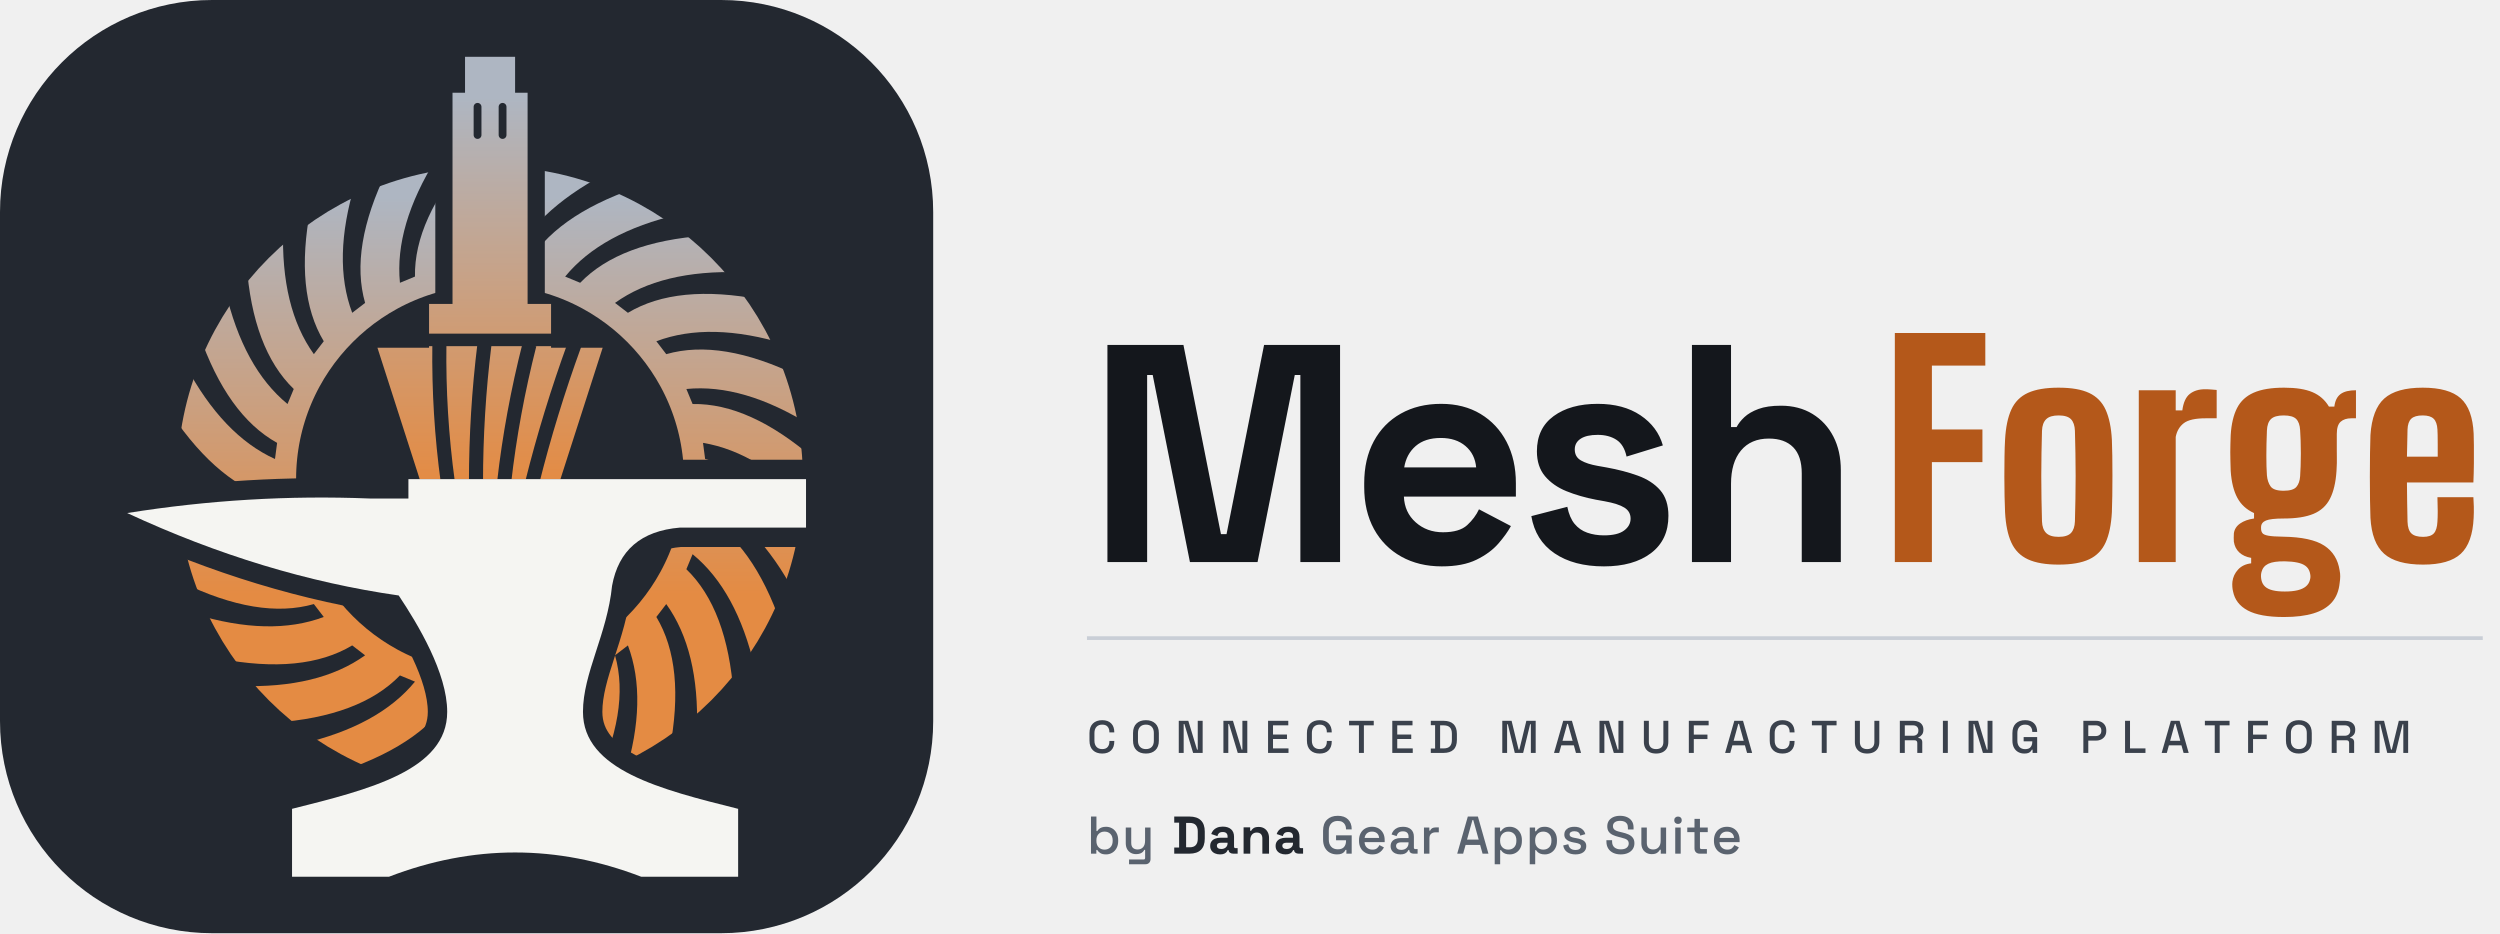
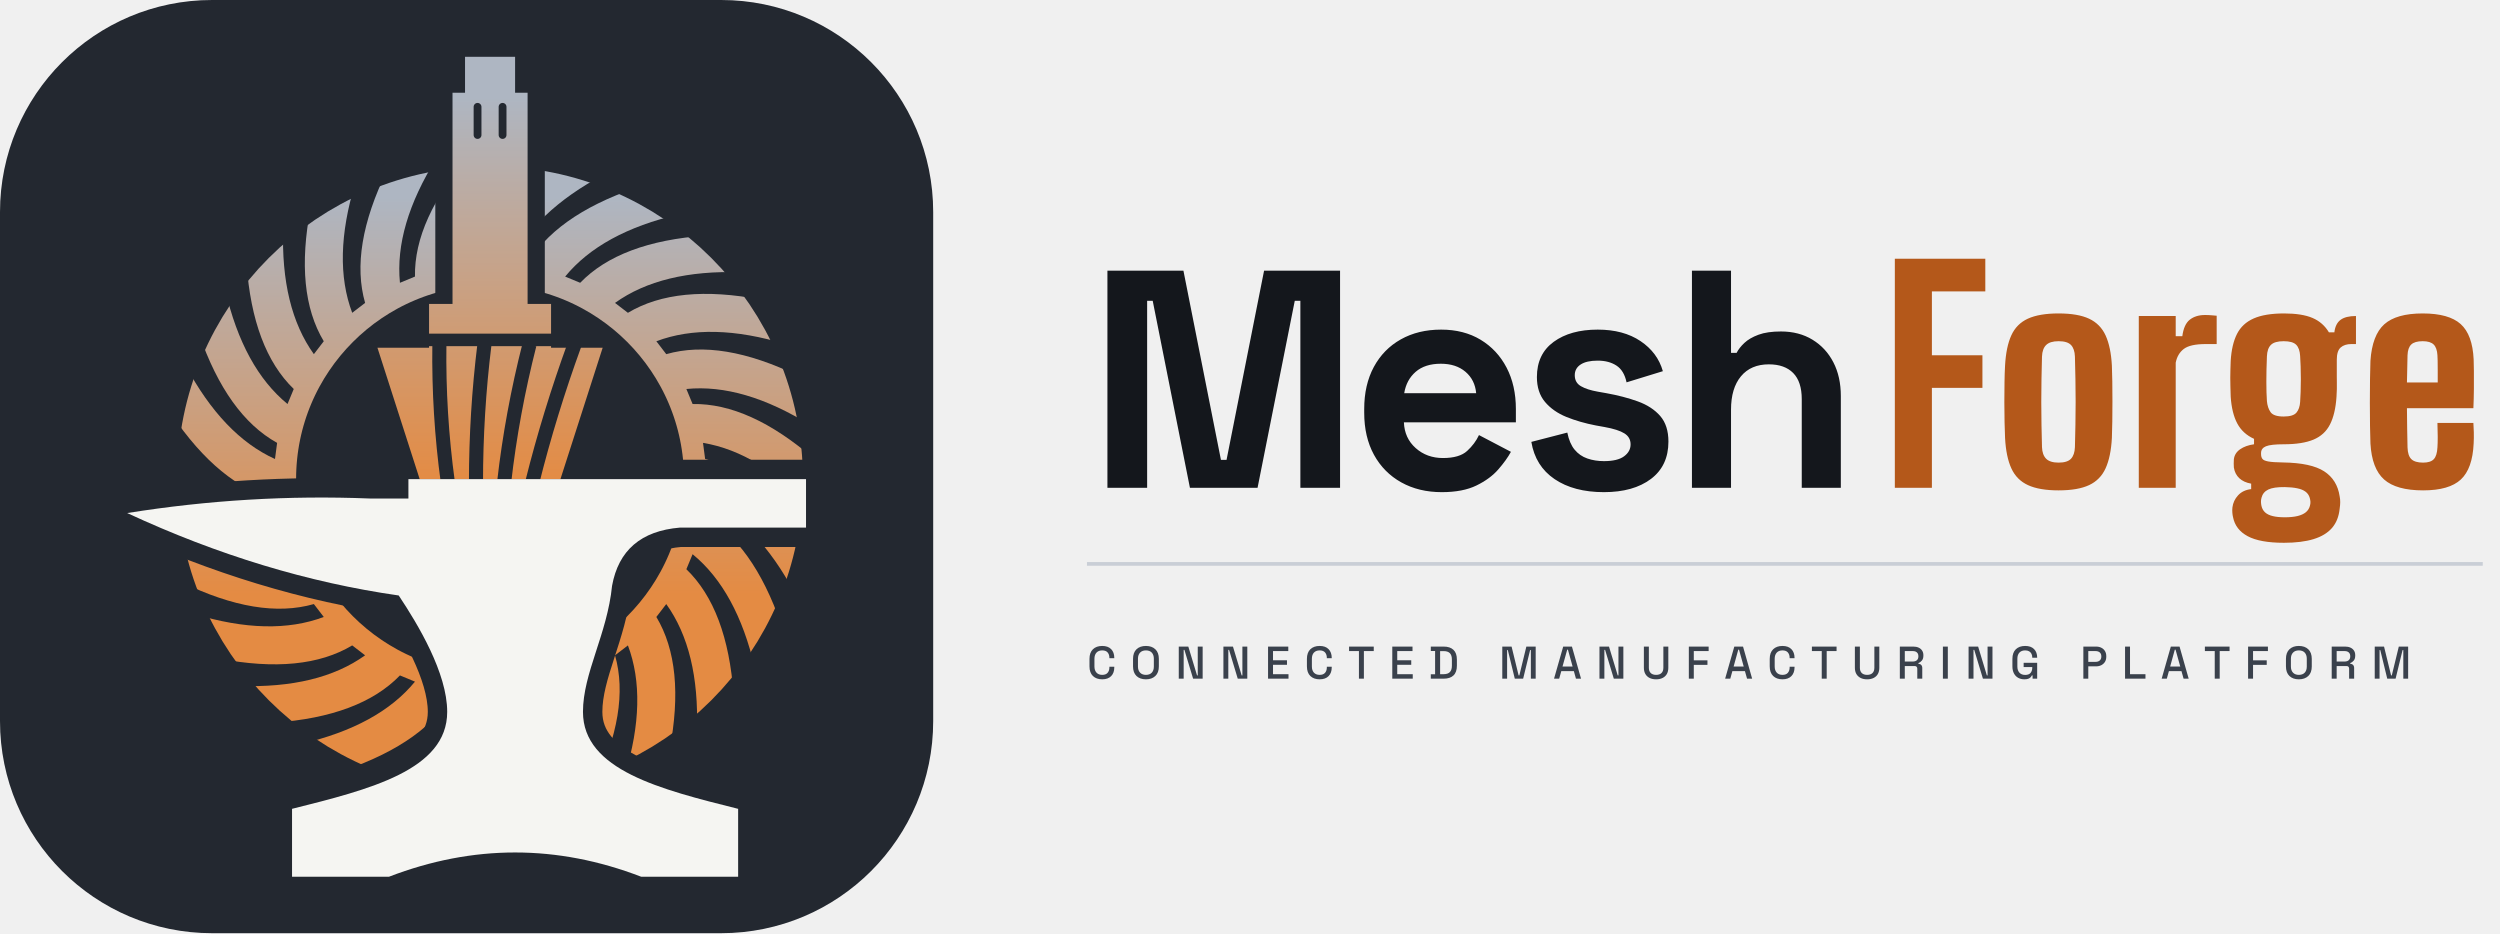
<svg xmlns="http://www.w3.org/2000/svg" viewBox="0 0 943 352" role="img">
  <defs>
    <linearGradient id="mfh-ring" gradientUnits="userSpaceOnUse" x1="0" y1="-86" x2="0" y2="41">
      <stop offset="0" stop-color="#AEB6C2" />
      <stop offset="1" stop-color="#E48B43" />
    </linearGradient>
    <linearGradient id="mfh-pin" gradientUnits="userSpaceOnUse" x1="0" y1="-127" x2="0" y2="-4">
      <stop offset="0" stop-color="#AEB6C2" />
      <stop offset="1" stop-color="#E48B43" />
    </linearGradient>
    <mask id="mfh-ringmask" maskUnits="userSpaceOnUse" x="-130" y="-150" width="260" height="300">
      <rect x="-130" y="-150" width="260" height="300" fill="#fff" />
      <g transform="translate(7.5 4)" fill="#000">
        <path d="M-2.6 -69Q2.7 -86.5 23.4 -101.3L33.9 -98.3Q9.3 -86 2.6 -69Z" transform="rotate(7.5)" />
        <path d="M-2.6 -69Q2.7 -86.5 23.4 -101.3L33.9 -98.3Q9.3 -86 2.6 -69Z" transform="rotate(22.5)" />
        <path d="M-2.6 -69Q2.7 -86.5 23.4 -101.3L33.9 -98.3Q9.3 -86 2.6 -69Z" transform="rotate(37.5)" />
        <path d="M-2.6 -69Q2.7 -86.5 23.4 -101.3L33.9 -98.3Q9.3 -86 2.6 -69Z" transform="rotate(52.5)" />
        <path d="M-2.6 -69Q2.7 -86.5 23.4 -101.3L33.9 -98.3Q9.3 -86 2.6 -69Z" transform="rotate(67.5)" />
        <path d="M-2.6 -69Q2.7 -86.5 23.4 -101.3L33.9 -98.3Q9.3 -86 2.6 -69Z" transform="rotate(82.5)" />
        <path d="M-2.6 -69Q2.7 -86.5 23.4 -101.3L33.9 -98.3Q9.3 -86 2.6 -69Z" transform="rotate(97.5)" />
        <path d="M-2.6 -69Q2.7 -86.5 23.4 -101.3L33.9 -98.3Q9.3 -86 2.6 -69Z" transform="rotate(112.5)" />
        <path d="M-2.6 -69Q2.7 -86.5 23.4 -101.3L33.9 -98.3Q9.3 -86 2.6 -69Z" transform="rotate(127.5)" />
        <path d="M-2.6 -69Q2.7 -86.5 23.4 -101.3L33.9 -98.3Q9.3 -86 2.6 -69Z" transform="rotate(142.5)" />
        <path d="M-2.6 -69Q2.7 -86.5 23.4 -101.3L33.9 -98.3Q9.3 -86 2.6 -69Z" transform="rotate(157.5)" />
        <path d="M-2.6 -69Q2.7 -86.5 23.4 -101.3L33.9 -98.3Q9.3 -86 2.6 -69Z" transform="rotate(172.5)" />
        <path d="M-2.6 -69Q2.7 -86.5 23.4 -101.3L33.9 -98.3Q9.3 -86 2.6 -69Z" transform="rotate(187.5)" />
        <path d="M-2.6 -69Q2.7 -86.5 23.4 -101.3L33.9 -98.3Q9.3 -86 2.6 -69Z" transform="rotate(202.5)" />
        <path d="M-2.6 -69Q2.7 -86.5 23.4 -101.3L33.9 -98.3Q9.3 -86 2.6 -69Z" transform="rotate(217.5)" />
        <path d="M-2.6 -69Q2.7 -86.5 23.4 -101.3L33.9 -98.3Q9.3 -86 2.6 -69Z" transform="rotate(232.5)" />
        <path d="M-2.6 -69Q2.7 -86.5 23.4 -101.3L33.9 -98.3Q9.3 -86 2.6 -69Z" transform="rotate(247.5)" />
        <path d="M-2.6 -69Q2.7 -86.5 23.4 -101.3L33.9 -98.3Q9.3 -86 2.6 -69Z" transform="rotate(262.5)" />
        <path d="M-2.6 -69Q2.7 -86.5 23.4 -101.3L33.9 -98.3Q9.3 -86 2.6 -69Z" transform="rotate(277.5)" />
        <path d="M-2.6 -69Q2.7 -86.5 23.4 -101.3L33.9 -98.3Q9.3 -86 2.6 -69Z" transform="rotate(292.5)" />
        <path d="M-2.6 -69Q2.7 -86.5 23.4 -101.3L33.9 -98.3Q9.3 -86 2.6 -69Z" transform="rotate(307.5)" />
        <path d="M-2.6 -69Q2.7 -86.5 23.4 -101.3L33.9 -98.3Q9.3 -86 2.6 -69Z" transform="rotate(322.5)" />
        <path d="M-2.6 -69Q2.7 -86.5 23.4 -101.3L33.9 -98.3Q9.3 -86 2.6 -69Z" transform="rotate(337.5)" />
        <path d="M-2.6 -69Q2.7 -86.5 23.4 -101.3L33.9 -98.3Q9.3 -86 2.6 -69Z" transform="rotate(352.5)" />
        <path d="M-106 -13L-98 -11.5L-86 8.5L-106 8.5Z" />
      </g>
      <path transform="translate(15.5 66) scale(1.55)" fill="#000" stroke="#000" stroke-width="8" stroke-linejoin="round" d="M-80 -33Q-55 -37 -30 -36H-22V-40H60V-30H34Q22 -29 20 -18C19 -8 14 0 14 8C14 20 30 24 46 28V42H26Q0 32 -26 42H-46V28C-30 24 -14 20 -14 8C-14 0 -20 -10 -24 -16Q-52 -20 -80 -33Z" />
      <path fill="#000" d="M-10 -55H25V-105H-10Z" />
    </mask>
    <mask id="mfh-pinmask" maskUnits="userSpaceOnUse" x="-130" y="-150" width="260" height="300">
      <rect x="-130" y="-150" width="260" height="300" fill="#fff" />
      <g transform="translate(7.5 9)" fill="none" stroke="#000">
        <path stroke-width="4.5" d="M-13.5 -4Q-16.5 -26 -16.2 -48" />
        <path stroke-width="4.5" d="M-4.5 -4Q-4.5 -26 -1.8 -48" />
        <path stroke-width="4.5" d="M4.5 -4Q7 -26 12.6 -48" />
        <path stroke-width="4.5" d="M13.5 -4Q19 -26 27 -48" />
        <path stroke-width="4" d="M-40 -49.5H40" />
        <path stroke-width="2.5" stroke-linecap="round" d="M-4 -124V-115M4 -124V-115" />
      </g>
    </mask>
  </defs>
  <rect width="352" height="352" rx="80" fill="#232830" />
  <g transform="translate(176 176) scale(1.18)">
    <g mask="url(#mfh-ringmask)">
      <circle cx="7.5" cy="4" r="81" fill="none" stroke="url(#mfh-ring)" stroke-width="38" />
    </g>
    <g mask="url(#mfh-pinmask)">
      <path transform="translate(7.5 9)" fill="url(#mfh-pin)" d="M-22.5 -5H22.5L36 -47H19.5V-61H12V-128.5H8V-140H-8V-128.5H-12V-61H-19.5V-47H-36Z" />
    </g>
    <path transform="translate(15.5 66) scale(1.55)" fill="#F5F5F2" d="M-80 -33Q-55 -37 -30 -36H-22V-40H60V-30H34Q22 -29 20 -18C19 -8 14 0 14 8C14 20 30 24 46 28V42H26Q0 32 -26 42H-46V28C-30 24 -14 20 -14 8C-14 0 -20 -10 -24 -16Q-52 -20 -80 -33Z" />
  </g>
-   <path fill="#14171C" d="M417.72 212V130.1H446.39L460.54 201.47H462.65L476.81 130.1H505.47V212H490.5V141.45H488.39L474.35 212H448.84L434.8 141.45H432.7V212ZM543.83 213.64Q535.17 213.64 528.56 209.95Q521.95 206.27 518.26 199.54Q514.58 192.81 514.58 183.69V182.28Q514.58 173.16 518.2 166.43Q521.83 159.7 528.38 156.02Q534.93 152.33 543.59 152.33Q552.13 152.33 558.45 156.13Q564.77 159.94 568.28 166.66Q571.79 173.39 571.79 182.28V187.31H529.55Q529.79 193.28 534 197.02Q538.21 200.77 544.29 200.77Q550.5 200.77 553.42 198.08Q556.35 195.39 557.87 192.11L569.92 198.43Q568.28 201.47 565.18 205.04Q562.08 208.61 556.93 211.12Q551.78 213.64 543.83 213.64ZM529.67 176.31H556.81Q556.35 171.28 552.78 168.24Q549.21 165.2 543.48 165.2Q537.51 165.2 534 168.24Q530.49 171.28 529.67 176.31ZM605 213.64Q593.65 213.64 586.39 208.72Q579.14 203.81 577.62 194.68L591.19 191.17Q592.01 195.27 593.94 197.61Q595.87 199.95 598.74 200.94Q601.6 201.94 605 201.94Q610.14 201.94 612.6 200.12Q615.06 198.31 615.06 195.62Q615.06 192.93 612.72 191.47Q610.38 190 605.23 189.07L601.95 188.48Q595.87 187.31 590.84 185.27Q585.81 183.22 582.76 179.59Q579.72 175.96 579.72 170.23Q579.72 161.57 586.04 156.95Q592.36 152.33 602.65 152.33Q612.37 152.33 618.8 156.66Q625.24 160.99 627.23 168.01L613.54 172.22Q612.6 167.77 609.73 165.9Q606.87 164.03 602.65 164.03Q598.44 164.03 596.22 165.49Q594 166.95 594 169.53Q594 172.34 596.34 173.68Q598.68 175.03 602.65 175.73L605.93 176.31Q612.48 177.49 617.81 179.42Q623.13 181.35 626.23 184.91Q629.33 188.48 629.33 194.57Q629.33 203.69 622.72 208.67Q616.11 213.64 605 213.64ZM638.2 212V130.1H652.94V161.1H655.05Q655.99 159.23 657.97 157.36Q659.96 155.49 663.3 154.26Q666.63 153.03 671.78 153.03Q678.57 153.03 683.66 156.13Q688.75 159.23 691.55 164.67Q694.36 170.11 694.36 177.37V212H679.62V178.54Q679.62 171.99 676.4 168.71Q673.18 165.43 667.22 165.43Q660.43 165.43 656.69 169.94Q652.94 174.44 652.94 182.52V212Z" />
-   <path fill="#B4581A" d="M714.73 212V125.6H748.86V137.91H728.71V162H747.77V174.31H728.71V212ZM776.51 212.97Q769.27 212.97 764.98 211Q760.68 209.03 758.69 204.68Q756.69 200.34 756.31 193.21Q756.2 190.72 756.12 187.19Q756.04 183.65 756.04 179.74Q756.04 175.82 756.1 172.18Q756.15 168.53 756.31 165.88Q756.69 158.86 758.66 154.52Q760.63 150.17 764.92 148.2Q769.22 146.23 776.51 146.23Q783.8 146.23 788.04 148.23Q792.27 150.22 794.25 154.57Q796.22 158.92 796.6 165.88Q796.7 168.37 796.76 171.93Q796.81 175.5 796.81 179.41Q796.81 183.33 796.76 186.94Q796.7 190.56 796.6 193.21Q796.22 200.23 794.25 204.6Q792.27 208.98 788.04 210.97Q783.8 212.97 776.51 212.97ZM776.51 202.5Q779.8 202.5 781.18 201.04Q782.55 199.58 782.66 196.66Q782.77 192.4 782.85 188.13Q782.93 183.87 782.93 179.55Q782.93 175.23 782.85 170.96Q782.77 166.69 782.66 162.48Q782.55 159.57 781.18 158.13Q779.8 156.7 776.51 156.7Q773.27 156.7 771.81 158.13Q770.35 159.57 770.24 162.48Q770.13 166.69 770.05 170.99Q769.97 175.28 769.97 179.57Q769.97 183.87 770.05 188.16Q770.13 192.45 770.24 196.66Q770.35 199.58 771.81 201.04Q773.27 202.5 776.51 202.5ZM806.75 212V147.2H820.68V154.81H823.17Q823.76 150.33 826 148.58Q828.24 146.82 831.75 146.82Q833.05 146.82 834.26 146.93Q835.48 147.04 836.13 147.09V157.78H831.97Q826.14 157.78 823.73 159.62Q821.33 161.46 820.68 164.8V212ZM861.51 232.74Q852.44 232.74 847.82 230.25Q843.2 227.77 842.29 223.02Q842.12 222.37 842.04 221.37Q841.96 220.37 842.07 219.4Q842.39 216.81 844.2 214.84Q846.01 212.86 849.14 212.49V210.43Q846.34 209.95 844.66 208.38Q842.99 206.82 842.61 204.33Q842.56 203.63 842.56 202.87Q842.56 202.12 842.61 201.25Q842.88 198.93 844.96 197.47Q847.04 196.02 850.22 195.58V193.53Q845.96 191.59 843.91 187.75Q841.85 183.92 841.42 177.66Q841.37 175.5 841.31 173.8Q841.26 172.09 841.26 170.58Q841.26 169.07 841.31 167.5Q841.37 165.94 841.42 164.1Q841.8 157.89 843.8 153.95Q845.8 150.01 850.09 148.12Q854.38 146.23 861.56 146.23Q868.31 146.23 872.28 147.93Q876.25 149.63 878.47 153.36H880.52Q880.9 150.12 882.84 148.66Q884.78 147.2 888.67 147.2V157.78H886.94Q884.35 157.78 882.89 159.08Q881.44 160.38 881.44 163.67V167.5Q881.44 168.85 881.44 170.01Q881.44 171.18 881.46 172.31Q881.49 173.44 881.46 174.74Q881.44 176.04 881.33 177.66Q880.9 184.14 878.87 188.11Q876.85 192.07 872.63 193.83Q868.42 195.58 861.46 195.58Q856.54 195.58 854.71 196.34Q852.87 197.1 852.87 198.88V199.26Q852.87 200.39 853.36 201.06Q853.84 201.74 855.57 202.06Q857.3 202.39 861.19 202.44Q871.77 202.6 876.68 205.79Q881.6 208.98 882.52 215.24Q882.73 216.27 882.73 217.37Q882.73 218.48 882.52 219.88Q882.08 224.31 879.63 227.15Q877.17 229.98 872.66 231.36Q868.15 232.74 861.51 232.74ZM861.83 223.12Q864.7 223.12 866.67 222.64Q868.64 222.15 869.77 221.21Q870.91 220.26 871.28 218.86Q871.55 217.99 871.5 217.26Q871.45 216.54 871.23 215.78Q870.8 214.32 869.64 213.46Q868.48 212.59 866.53 212.19Q864.59 211.78 861.83 211.73Q857.62 211.68 855.6 212.65Q853.57 213.62 853.03 215.78Q852.82 216.54 852.84 217.35Q852.87 218.16 853.03 218.86Q853.36 220.32 854.38 221.26Q855.41 222.21 857.24 222.66Q859.08 223.12 861.83 223.12ZM861.4 185.11Q864.97 185.11 866.21 183.65Q867.45 182.19 867.61 179.6Q867.72 178.03 867.8 175.77Q867.88 173.5 867.88 171.01Q867.88 168.53 867.8 166.24Q867.72 163.94 867.61 162.27Q867.45 159.4 866.13 158.05Q864.8 156.7 861.4 156.7Q858 156.7 856.6 158.08Q855.19 159.46 855.08 162.43Q854.98 165.13 854.92 167.48Q854.87 169.83 854.87 171.93Q854.87 174.04 854.92 175.87Q854.98 177.71 855.08 179.28Q855.3 181.81 856.46 183.46Q857.62 185.11 861.4 185.11ZM914 212.97Q903.9 212.97 899.29 208.87Q894.67 204.76 894.13 195.31Q894.02 192.83 893.97 188.7Q893.91 184.57 893.91 179.87Q893.91 175.17 893.97 170.93Q894.02 166.69 894.13 164.1Q894.78 154.44 899.34 150.33Q903.9 146.23 913.84 146.23Q923.72 146.23 928.18 150.25Q932.63 154.27 933.06 163.56Q933.12 164.86 933.15 167.91Q933.17 170.96 933.15 174.74Q933.12 178.52 932.96 181.98H907.9Q907.9 185.7 907.98 189.4Q908.06 193.1 908.12 196.77Q908.22 199.9 909.57 201.2Q910.92 202.5 914 202.5Q916.81 202.5 918.03 201.2Q919.24 199.9 919.4 196.77Q919.51 195.26 919.51 192.86Q919.51 190.45 919.4 187.54H932.96Q933.06 188.56 933.12 190.99Q933.17 193.42 933.06 195.31Q932.63 204.76 928.23 208.87Q923.83 212.97 914 212.97ZM907.9 172.26H919.51Q919.51 169.93 919.51 167.8Q919.51 165.67 919.48 164.13Q919.46 162.59 919.4 162Q919.24 159.19 917.97 157.95Q916.7 156.7 913.84 156.7Q910.82 156.7 909.52 157.95Q908.22 159.19 908.12 162Q908.06 164.64 908.01 167.18Q907.95 169.72 907.9 172.26Z" />
-   <rect x="410" y="240" width="526.5" height="1.4" fill="#C9CED6" />
-   <path fill="#3A414C" d="M415.76 284.24Q413.55 284.24 412.25 282.99Q410.95 281.73 410.95 279.36V276.53Q410.95 274.16 412.25 272.9Q413.55 271.65 415.76 271.65Q417.94 271.65 419.13 272.86Q420.31 274.07 420.31 276.16V276.27H418.46V276.11Q418.46 274.88 417.79 274.1Q417.13 273.33 415.76 273.33Q414.38 273.33 413.6 274.16Q412.82 275 412.82 276.49V279.4Q412.82 280.87 413.6 281.72Q414.38 282.56 415.76 282.56Q417.13 282.56 417.79 281.78Q418.46 280.99 418.46 279.78V279.48H420.31V279.73Q420.31 281.82 419.13 283.03Q417.94 284.24 415.76 284.24ZM432.24 284.24Q430 284.24 428.69 282.99Q427.38 281.73 427.38 279.36V276.53Q427.38 274.16 428.69 272.9Q430 271.65 432.24 271.65Q434.47 271.65 435.79 272.9Q437.12 274.16 437.12 276.53V279.36Q437.12 281.73 435.79 282.99Q434.47 284.24 432.24 284.24ZM432.24 282.56Q433.67 282.56 434.45 281.73Q435.23 280.89 435.23 279.43V276.46Q435.23 275 434.45 274.16Q433.67 273.33 432.24 273.33Q430.84 273.33 430.04 274.16Q429.24 275 429.24 276.46V279.43Q429.24 280.89 430.04 281.73Q430.84 282.56 432.24 282.56ZM444.63 284V271.89H448.23L451.52 282.75H451.79V271.89H453.64V284H450.04L446.76 273.12H446.48V284ZM461.47 284V271.89H465.07L468.35 282.75H468.63V271.89H470.48V284H466.88L463.6 273.12H463.32V284ZM478.31 284V271.89H485.94V273.59H480.18V277.06H485.45V278.76H480.18V282.3H486.02V284ZM497.78 284.24Q495.56 284.24 494.26 282.99Q492.97 281.73 492.97 279.36V276.53Q492.97 274.16 494.26 272.9Q495.56 271.65 497.78 271.65Q499.96 271.65 501.14 272.86Q502.33 274.07 502.33 276.16V276.27H500.48V276.11Q500.48 274.88 499.81 274.1Q499.14 273.33 497.78 273.33Q496.39 273.33 495.61 274.16Q494.84 275 494.84 276.49V279.4Q494.84 280.87 495.61 281.72Q496.39 282.56 497.78 282.56Q499.14 282.56 499.81 281.78Q500.48 280.99 500.48 279.78V279.48H502.33V279.73Q502.33 281.82 501.14 283.03Q499.96 284.24 497.78 284.24ZM512.59 284V273.59H508.87V271.89H518.18V273.59H514.46V284ZM525.17 284V271.89H532.8V273.59H527.04V277.06H532.32V278.76H527.04V282.3H532.89V284ZM539.7 284V282.34H541.32V273.55H539.7V271.89H544.54Q546.96 271.89 548.25 273.12Q549.54 274.35 549.54 276.82V279.09Q549.54 281.56 548.25 282.78Q546.96 284 544.54 284ZM543.21 282.3H544.56Q546.13 282.3 546.89 281.51Q547.65 280.71 547.65 279.14V276.75Q547.65 275.16 546.89 274.38Q546.13 273.6 544.56 273.6H543.21ZM566.66 284V271.89H570.17L572.82 282.75H573.1L575.74 271.89H579.26V284H577.44V273.2H577.16L574.53 284H571.38L568.75 273.2H568.48V284ZM586.18 284 589.64 271.89H592.93L596.37 284H594.45L593.66 281.15H588.92L588.12 284ZM589.38 279.42H593.19L591.42 273.05H591.15ZM603.32 284V271.89H606.91L610.2 282.75H610.48V271.89H612.33V284H608.73L605.44 273.12H605.17V284ZM624.69 284.24Q623.25 284.24 622.22 283.72Q621.19 283.2 620.63 282.23Q620.07 281.25 620.07 279.85V271.89H621.95V279.9Q621.95 281.18 622.66 281.87Q623.37 282.56 624.69 282.56Q626 282.56 626.71 281.87Q627.42 281.18 627.42 279.9V271.89H629.29V279.85Q629.29 281.25 628.74 282.23Q628.18 283.2 627.14 283.72Q626.11 284.24 624.69 284.24ZM637.03 284V271.89H644.5V273.59H638.9V277.08H644.05V278.78H638.9V284ZM650.72 284 654.18 271.89H657.47L660.91 284H658.99L658.19 281.15H653.45L652.66 284ZM653.92 279.42H657.73L655.96 273.05H655.68ZM672.35 284.24Q670.14 284.24 668.84 282.99Q667.54 281.73 667.54 279.36V276.53Q667.54 274.16 668.84 272.9Q670.14 271.65 672.35 271.65Q674.53 271.65 675.71 272.86Q676.9 274.07 676.9 276.16V276.27H675.05V276.11Q675.05 274.88 674.38 274.1Q673.72 273.33 672.35 273.33Q670.97 273.33 670.19 274.16Q669.41 275 669.41 276.49V279.4Q669.41 280.87 670.19 281.72Q670.97 282.56 672.35 282.56Q673.72 282.56 674.38 281.78Q675.05 280.99 675.05 279.78V279.48H676.9V279.73Q676.9 281.82 675.71 283.03Q674.53 284.24 672.35 284.24ZM687.16 284V273.59H683.45V271.89H692.75V273.59H689.03V284ZM704.28 284.24Q702.84 284.24 701.82 283.72Q700.79 283.2 700.22 282.23Q699.66 281.25 699.66 279.85V271.89H701.55V279.9Q701.55 281.18 702.26 281.87Q702.97 282.56 704.28 282.56Q705.6 282.56 706.3 281.87Q707.01 281.18 707.01 279.9V271.89H708.88V279.85Q708.88 281.25 708.33 282.23Q707.78 283.2 706.74 283.72Q705.7 284.24 704.28 284.24ZM716.62 284V271.89H721.71Q722.83 271.89 723.69 272.28Q724.55 272.67 725.02 273.4Q725.5 274.12 725.5 275.13V275.32Q725.5 276.46 724.95 277.14Q724.41 277.82 723.63 278.1V278.38Q724.29 278.41 724.68 278.82Q725.08 279.23 725.08 279.99V284H723.2V280.25Q723.2 279.78 722.95 279.5Q722.71 279.23 722.18 279.23H718.49V284ZM718.49 277.53H721.5Q722.5 277.53 723.06 277.02Q723.61 276.51 723.61 275.63V275.49Q723.61 274.61 723.07 274.1Q722.52 273.59 721.5 273.59H718.49ZM732.86 284V271.89H734.72V284ZM742.55 284V271.89H746.15L749.44 282.75H749.71V271.89H751.56V284H747.96L744.68 273.12H744.4V284ZM763.59 284.24Q762.3 284.24 761.27 283.68Q760.25 283.12 759.67 282.03Q759.08 280.94 759.08 279.36V276.53Q759.08 274.16 760.37 272.9Q761.67 271.65 763.89 271.65Q766.07 271.65 767.24 272.83Q768.42 274.02 768.42 276.01V276.09H766.57V275.96Q766.57 275.21 766.27 274.61Q765.98 274.02 765.39 273.67Q764.8 273.33 763.89 273.33Q762.5 273.33 761.72 274.16Q760.95 275 760.95 276.49V279.4Q760.95 280.87 761.72 281.73Q762.5 282.58 763.9 282.58Q765.29 282.58 765.93 281.82Q766.57 281.06 766.57 279.85V279.62H763.32V278.01H768.42V284H766.69V282.77H766.41Q766.26 283.1 765.95 283.45Q765.65 283.79 765.09 284.02Q764.53 284.24 763.59 284.24ZM785.84 284V271.89H790.65Q791.75 271.89 792.63 272.33Q793.5 272.77 793.99 273.58Q794.49 274.38 794.49 275.51V275.73Q794.49 276.86 793.98 277.67Q793.46 278.48 792.6 278.91Q791.73 279.35 790.65 279.35H787.7V284ZM787.7 277.65H790.45Q791.44 277.65 792.03 277.13Q792.62 276.61 792.62 275.71V275.54Q792.62 274.62 792.03 274.1Q791.44 273.59 790.45 273.59H787.7ZM801.57 284V271.89H803.44V282.3H809.27V284ZM815.38 284 818.84 271.89H822.13L825.57 284H823.65L822.85 281.15H818.11L817.32 284ZM818.58 279.42H822.39L820.62 273.05H820.34ZM835.4 284V273.59H831.68V271.89H840.99V273.59H837.27V284ZM847.98 284V271.89H855.46V273.59H849.85V277.08H855.01V278.78H849.85V284ZM867.12 284.24Q864.89 284.24 863.58 282.99Q862.26 281.73 862.26 279.36V276.53Q862.26 274.16 863.58 272.9Q864.89 271.65 867.12 271.65Q869.36 271.65 870.68 272.9Q872 274.16 872 276.53V279.36Q872 281.73 870.68 282.99Q869.36 284.24 867.12 284.24ZM867.12 282.56Q868.56 282.56 869.34 281.73Q870.12 280.89 870.12 279.43V276.46Q870.12 275 869.34 274.16Q868.56 273.33 867.12 273.33Q865.72 273.33 864.93 274.16Q864.13 275 864.13 276.46V279.43Q864.13 280.89 864.93 281.73Q865.72 282.56 867.12 282.56ZM879.52 284V271.89H884.6Q885.73 271.89 886.58 272.28Q887.44 272.67 887.92 273.4Q888.39 274.12 888.39 275.13V275.32Q888.39 276.46 887.85 277.14Q887.3 277.82 886.52 278.1V278.38Q887.18 278.41 887.58 278.82Q887.98 279.23 887.98 279.99V284H886.09V280.25Q886.09 279.78 885.85 279.5Q885.61 279.23 885.07 279.23H881.39V284ZM881.39 277.53H884.4Q885.4 277.53 885.95 277.02Q886.51 276.51 886.51 275.63V275.49Q886.51 274.61 885.96 274.1Q885.42 273.59 884.4 273.59H881.39ZM895.75 284V271.89H899.26L901.91 282.75H902.19L904.83 271.89H908.35V284H906.53V273.2H906.25L903.62 284H900.47L897.84 273.2H897.57V284Z" />
-   <path fill="#5A636F" d="M417.22 322.28Q415.78 322.28 415.01 321.76Q414.24 321.24 413.86 320.6H413.54V322H411.52V308H413.58V313.48H413.9Q414.14 313.08 414.54 312.71Q414.94 312.34 415.6 312.1Q416.26 311.86 417.22 311.86Q418.46 311.86 419.5 312.46Q420.54 313.06 421.16 314.2Q421.78 315.34 421.78 316.92V317.22Q421.78 318.82 421.15 319.95Q420.52 321.08 419.49 321.68Q418.46 322.28 417.22 322.28ZM416.62 320.48Q417.96 320.48 418.83 319.62Q419.7 318.76 419.7 317.16V316.98Q419.7 315.4 418.84 314.54Q417.98 313.68 416.62 313.68Q415.3 313.68 414.43 314.54Q413.56 315.4 413.56 316.98V317.16Q413.56 318.76 414.43 319.62Q415.3 320.48 416.62 320.48ZM425.88 326V324.2H431.38Q431.94 324.2 431.94 323.6V320.56H431.62Q431.44 320.96 431.07 321.33Q430.7 321.7 430.08 321.94Q429.46 322.18 428.52 322.18Q427.4 322.18 426.52 321.68Q425.64 321.18 425.14 320.26Q424.64 319.34 424.64 318.08V312.14H426.7V317.92Q426.7 319.2 427.34 319.81Q427.98 320.42 429.12 320.42Q430.38 320.42 431.15 319.58Q431.92 318.74 431.92 317.14V312.14H433.98V324.02Q433.98 324.92 433.45 325.46Q432.92 326 432 326ZM504.28 322.28Q502.78 322.28 501.6 321.63Q500.42 320.98 499.74 319.72Q499.06 318.46 499.06 316.64V313.36Q499.06 310.62 500.56 309.17Q502.06 307.72 504.62 307.72Q507.14 307.72 508.5 309.09Q509.86 310.46 509.86 312.76V312.86H507.72V312.7Q507.72 311.84 507.38 311.15Q507.04 310.46 506.36 310.06Q505.68 309.66 504.62 309.66Q503.02 309.66 502.12 310.63Q501.22 311.6 501.22 313.32V316.68Q501.22 318.38 502.12 319.37Q503.02 320.36 504.64 320.36Q506.24 320.36 506.98 319.48Q507.72 318.6 507.72 317.2V316.94H503.96V315.08H509.86V322H507.86V320.58H507.54Q507.36 320.96 507.01 321.36Q506.66 321.76 506.01 322.02Q505.36 322.28 504.28 322.28ZM517.62 322.28Q516.12 322.28 515 321.65Q513.88 321.02 513.25 319.87Q512.62 318.72 512.62 317.2V316.96Q512.62 315.42 513.24 314.27Q513.86 313.12 514.97 312.49Q516.08 311.86 517.54 311.86Q518.96 311.86 520.03 312.49Q521.1 313.12 521.7 314.24Q522.3 315.36 522.3 316.86V317.64H514.72Q514.76 318.94 515.59 319.71Q516.42 320.48 517.66 320.48Q518.82 320.48 519.41 319.96Q520 319.44 520.32 318.76L522.02 319.64Q521.74 320.2 521.21 320.82Q520.68 321.44 519.82 321.86Q518.96 322.28 517.62 322.28ZM514.74 316.06H520.2Q520.12 314.94 519.4 314.31Q518.68 313.68 517.52 313.68Q516.36 313.68 515.63 314.31Q514.9 314.94 514.74 316.06ZM528.24 322.28Q527.18 322.28 526.35 321.92Q525.52 321.56 525.03 320.86Q524.54 320.16 524.54 319.16Q524.54 318.14 525.03 317.47Q525.52 316.8 526.37 316.46Q527.22 316.12 528.3 316.12H531.3V315.48Q531.3 314.62 530.78 314.1Q530.26 313.58 529.18 313.58Q528.12 313.58 527.56 314.08Q527 314.58 526.82 315.38L524.9 314.76Q525.14 313.96 525.67 313.31Q526.2 312.66 527.08 312.26Q527.96 311.86 529.2 311.86Q531.12 311.86 532.22 312.84Q533.32 313.82 533.32 315.62V319.68Q533.32 320.28 533.88 320.28H534.72V322H533.18Q532.48 322 532.04 321.64Q531.6 321.28 531.6 320.66V320.6H531.3Q531.14 320.9 530.82 321.3Q530.5 321.7 529.88 321.99Q529.26 322.28 528.24 322.28ZM528.54 320.58Q529.78 320.58 530.54 319.87Q531.3 319.16 531.3 317.92V317.72H528.42Q527.6 317.72 527.1 318.07Q526.6 318.42 526.6 319.1Q526.6 319.78 527.12 320.18Q527.64 320.58 528.54 320.58ZM537.12 322V312.14H539.14V313.3H539.46Q539.7 312.68 540.23 312.39Q540.76 312.1 541.54 312.1H542.72V313.96H541.46Q540.46 313.96 539.82 314.51Q539.18 315.06 539.18 316.2V322ZM549.66 322 553.66 308H557.46L561.44 322H559.22L558.3 318.7H552.82L551.9 322ZM553.36 316.7H557.76L555.72 309.34H555.4ZM563.8 326V312.14H565.82V313.56H566.14Q566.52 312.9 567.29 312.38Q568.06 311.86 569.5 311.86Q570.74 311.86 571.77 312.46Q572.8 313.06 573.43 314.19Q574.06 315.32 574.06 316.92V317.22Q574.06 318.82 573.44 319.95Q572.82 321.08 571.78 321.68Q570.74 322.28 569.5 322.28Q568.54 322.28 567.88 322.04Q567.22 321.8 566.82 321.43Q566.42 321.06 566.18 320.66H565.86V326ZM568.9 320.48Q570.26 320.48 571.12 319.62Q571.98 318.76 571.98 317.16V316.98Q571.98 315.4 571.11 314.54Q570.24 313.68 568.9 313.68Q567.58 313.68 566.71 314.54Q565.84 315.4 565.84 316.98V317.16Q565.84 318.76 566.71 319.62Q567.58 320.48 568.9 320.48ZM577.02 326V312.14H579.04V313.56H579.36Q579.74 312.9 580.51 312.38Q581.28 311.86 582.72 311.86Q583.96 311.86 584.99 312.46Q586.02 313.06 586.65 314.19Q587.28 315.32 587.28 316.92V317.22Q587.28 318.82 586.66 319.95Q586.04 321.08 585 321.68Q583.96 322.28 582.72 322.28Q581.76 322.28 581.1 322.04Q580.44 321.8 580.04 321.43Q579.64 321.06 579.4 320.66H579.08V326ZM582.12 320.48Q583.48 320.48 584.34 319.62Q585.2 318.76 585.2 317.16V316.98Q585.2 315.4 584.33 314.54Q583.46 313.68 582.12 313.68Q580.8 313.68 579.93 314.54Q579.06 315.4 579.06 316.98V317.16Q579.06 318.76 579.93 319.62Q580.8 320.48 582.12 320.48ZM594.28 322.28Q592.4 322.28 591.16 321.44Q589.92 320.6 589.64 318.9L591.56 318.44Q591.72 319.26 592.1 319.74Q592.48 320.22 593.05 320.42Q593.62 320.62 594.28 320.62Q595.26 320.62 595.79 320.24Q596.32 319.86 596.32 319.26Q596.32 318.66 595.82 318.38Q595.32 318.1 594.34 317.92L593.66 317.8Q592.66 317.62 591.84 317.28Q591.02 316.94 590.54 316.34Q590.06 315.74 590.06 314.8Q590.06 313.4 591.1 312.63Q592.14 311.86 593.86 311.86Q595.52 311.86 596.59 312.61Q597.66 313.36 597.98 314.64L596.06 315.18Q595.88 314.28 595.3 313.91Q594.72 313.54 593.86 313.54Q593.02 313.54 592.54 313.85Q592.06 314.16 592.06 314.72Q592.06 315.32 592.53 315.6Q593 315.88 593.8 316.02L594.5 316.14Q595.56 316.32 596.44 316.64Q597.32 316.96 597.83 317.56Q598.34 318.16 598.34 319.16Q598.34 320.64 597.24 321.46Q596.14 322.28 594.28 322.28ZM611.34 322.28Q609.76 322.28 608.54 321.72Q607.32 321.16 606.63 320.07Q605.94 318.98 605.94 317.42V316.92H608.08V317.42Q608.08 318.9 608.97 319.64Q609.86 320.38 611.34 320.38Q612.84 320.38 613.6 319.75Q614.36 319.12 614.36 318.12Q614.36 317.46 614 317.04Q613.64 316.62 612.98 316.37Q612.32 316.12 611.4 315.9L610.66 315.72Q609.32 315.4 608.33 314.93Q607.34 314.46 606.8 313.68Q606.26 312.9 606.26 311.68Q606.26 310.44 606.87 309.56Q607.48 308.68 608.56 308.2Q609.64 307.72 611.1 307.72Q612.56 307.72 613.71 308.22Q614.86 308.72 615.52 309.7Q616.18 310.68 616.18 312.16V312.88H614.04V312.16Q614.04 311.26 613.67 310.7Q613.3 310.14 612.64 309.88Q611.98 309.62 611.1 309.62Q609.82 309.62 609.11 310.15Q608.4 310.68 608.4 311.62Q608.4 312.26 608.71 312.67Q609.02 313.08 609.62 313.34Q610.22 313.6 611.12 313.8L611.86 313.98Q613.22 314.28 614.26 314.75Q615.3 315.22 615.9 316.02Q616.5 316.82 616.5 318.08Q616.5 319.34 615.87 320.28Q615.24 321.22 614.08 321.75Q612.92 322.28 611.34 322.28ZM623 322.18Q621.88 322.18 621 321.68Q620.12 321.18 619.62 320.26Q619.12 319.34 619.12 318.06V312.14H621.18V317.92Q621.18 319.2 621.82 319.81Q622.46 320.42 623.6 320.42Q624.86 320.42 625.63 319.57Q626.4 318.72 626.4 317.12V312.14H628.46V322H626.44V320.52H626.12Q625.84 321.12 625.12 321.65Q624.4 322.18 623 322.18ZM631.9 322V312.14H633.96V322ZM632.94 310.8Q632.34 310.8 631.93 310.41Q631.52 310.02 631.52 309.4Q631.52 308.78 631.93 308.39Q632.34 308 632.94 308Q633.56 308 633.96 308.39Q634.36 308.78 634.36 309.4Q634.36 310.02 633.96 310.41Q633.56 310.8 632.94 310.8ZM641.12 322Q640.22 322 639.69 321.46Q639.16 320.92 639.16 320.02V313.88H636.44V312.14H639.16V308.88H641.22V312.14H644.16V313.88H641.22V319.66Q641.22 320.26 641.78 320.26H643.84V322ZM651.5 322.28Q650 322.28 648.88 321.65Q647.76 321.02 647.13 319.87Q646.5 318.72 646.5 317.2V316.96Q646.5 315.42 647.12 314.27Q647.74 313.12 648.85 312.49Q649.96 311.86 651.42 311.86Q652.84 311.86 653.91 312.49Q654.98 313.12 655.58 314.24Q656.18 315.36 656.18 316.86V317.64H648.6Q648.64 318.94 649.47 319.71Q650.3 320.48 651.54 320.48Q652.7 320.48 653.29 319.96Q653.88 319.44 654.2 318.76L655.9 319.64Q655.62 320.2 655.09 320.82Q654.56 321.44 653.7 321.86Q652.84 322.28 651.5 322.28ZM648.62 316.06H654.08Q654 314.94 653.28 314.31Q652.56 313.68 651.4 313.68Q650.24 313.68 649.51 314.31Q648.78 314.94 648.62 316.06Z" />
-   <path fill="#232830" d="M442.92 322V319.68H444.76V310.32H442.92V308H448.68Q451.5 308 452.97 309.43Q454.44 310.86 454.44 313.68V316.32Q454.44 319.14 452.97 320.57Q451.5 322 448.68 322ZM447.4 319.6H448.72Q450.32 319.6 451.06 318.76Q451.8 317.92 451.8 316.4V313.6Q451.8 312.06 451.06 311.23Q450.32 310.4 448.72 310.4H447.4ZM460.2 322.28Q459.14 322.28 458.3 321.91Q457.46 321.54 456.97 320.83Q456.48 320.12 456.48 319.1Q456.48 318.08 456.97 317.39Q457.46 316.7 458.33 316.35Q459.2 316 460.32 316H463.04V315.44Q463.04 314.74 462.6 314.29Q462.16 313.84 461.2 313.84Q460.26 313.84 459.8 314.27Q459.34 314.7 459.2 315.38L456.88 314.6Q457.12 313.84 457.65 313.21Q458.18 312.58 459.07 312.19Q459.96 311.8 461.24 311.8Q463.2 311.8 464.34 312.78Q465.48 313.76 465.48 315.62V319.32Q465.48 319.92 466.04 319.92H466.84V322H465.16Q464.42 322 463.94 321.64Q463.46 321.28 463.46 320.68V320.66H463.08Q463 320.9 462.72 321.29Q462.44 321.68 461.84 321.98Q461.24 322.28 460.2 322.28ZM460.64 320.24Q461.7 320.24 462.37 319.65Q463.04 319.06 463.04 318.08V317.88H460.5Q459.8 317.88 459.4 318.18Q459 318.48 459 319.02Q459 319.56 459.42 319.9Q459.84 320.24 460.64 320.24ZM469.08 322V312.08H471.56V313.38H471.92Q472.16 312.86 472.82 312.39Q473.48 311.92 474.82 311.92Q475.98 311.92 476.85 312.45Q477.72 312.98 478.2 313.91Q478.68 314.84 478.68 316.08V322H476.16V316.28Q476.16 315.16 475.61 314.6Q475.06 314.04 474.04 314.04Q472.88 314.04 472.24 314.81Q471.6 315.58 471.6 316.96V322ZM484.88 322.28Q483.82 322.28 482.98 321.91Q482.14 321.54 481.65 320.83Q481.16 320.12 481.16 319.1Q481.16 318.08 481.65 317.39Q482.14 316.7 483.01 316.35Q483.88 316 485 316H487.72V315.44Q487.72 314.74 487.28 314.29Q486.84 313.84 485.88 313.84Q484.94 313.84 484.48 314.27Q484.02 314.7 483.88 315.38L481.56 314.6Q481.8 313.84 482.33 313.21Q482.86 312.58 483.75 312.19Q484.64 311.8 485.92 311.8Q487.88 311.8 489.02 312.78Q490.16 313.76 490.16 315.62V319.32Q490.16 319.92 490.72 319.92H491.52V322H489.84Q489.1 322 488.62 321.64Q488.14 321.28 488.14 320.68V320.66H487.76Q487.68 320.9 487.4 321.29Q487.12 321.68 486.52 321.98Q485.92 322.28 484.88 322.28ZM485.32 320.24Q486.38 320.24 487.05 319.65Q487.72 319.06 487.72 318.08V317.88H485.18Q484.48 317.88 484.08 318.18Q483.68 318.48 483.68 319.02Q483.68 319.56 484.1 319.9Q484.52 320.24 485.32 320.24Z" />
+   <path fill="#14171C" d="M417.72 184V102.1H446.39L460.54 173.47H462.65L476.81 102.1H505.47V184H490.5V113.45H488.39L474.35 184H448.84L434.8 113.45H432.7V184ZM543.83 185.64Q535.17 185.64 528.56 181.95Q521.95 178.27 518.26 171.54Q514.58 164.81 514.58 155.69V154.28Q514.58 145.16 518.2 138.43Q521.83 131.7 528.38 128.02Q534.93 124.33 543.59 124.33Q552.13 124.33 558.45 128.13Q564.77 131.94 568.28 138.66Q571.79 145.39 571.79 154.28V159.31H529.55Q529.79 165.28 534 169.02Q538.21 172.77 544.29 172.77Q550.5 172.77 553.42 170.08Q556.35 167.39 557.87 164.11L569.92 170.43Q568.28 173.47 565.18 177.04Q562.08 180.61 556.93 183.12Q551.78 185.64 543.83 185.64ZM529.67 148.31H556.81Q556.35 143.28 552.78 140.24Q549.21 137.2 543.48 137.2Q537.51 137.2 534 140.24Q530.49 143.28 529.67 148.31ZM605 185.64Q593.65 185.64 586.39 180.72Q579.14 175.81 577.62 166.68L591.19 163.17Q592.01 167.27 593.94 169.61Q595.87 171.95 598.74 172.94Q601.6 173.94 605 173.94Q610.14 173.94 612.6 172.12Q615.06 170.31 615.06 167.62Q615.06 164.93 612.72 163.47Q610.38 162 605.23 161.07L601.95 160.48Q595.87 159.31 590.84 157.27Q585.81 155.22 582.76 151.59Q579.72 147.96 579.72 142.23Q579.72 133.57 586.04 128.95Q592.36 124.33 602.65 124.33Q612.37 124.33 618.8 128.66Q625.24 132.99 627.23 140.01L613.54 144.22Q612.6 139.77 609.73 137.9Q606.87 136.03 602.65 136.03Q598.44 136.03 596.22 137.49Q594 138.95 594 141.53Q594 144.34 596.34 145.68Q598.68 147.03 602.65 147.73L605.93 148.31Q612.48 149.49 617.81 151.42Q623.13 153.35 626.23 156.91Q629.33 160.48 629.33 166.57Q629.33 175.69 622.72 180.67Q616.11 185.64 605 185.64ZM638.2 184V102.1H652.94V133.1H655.05Q655.99 131.23 657.97 129.36Q659.96 127.49 663.3 126.26Q666.63 125.03 671.78 125.03Q678.57 125.03 683.66 128.13Q688.75 131.23 691.55 136.67Q694.36 142.11 694.36 149.37V184H679.62V150.54Q679.62 143.99 676.4 140.71Q673.18 137.43 667.22 137.43Q660.43 137.43 656.69 141.94Q652.94 146.44 652.94 154.52V184Z" />
+   <path fill="#B4581A" d="M714.73 184V97.6H748.86V109.91H728.71V134H747.77V146.31H728.71V184ZM776.51 184.97Q769.27 184.97 764.98 183Q760.68 181.03 758.69 176.68Q756.69 172.34 756.31 165.21Q756.2 162.72 756.12 159.19Q756.04 155.65 756.04 151.74Q756.04 147.82 756.1 144.18Q756.15 140.53 756.31 137.88Q756.69 130.86 758.66 126.52Q760.63 122.17 764.92 120.2Q769.22 118.23 776.51 118.23Q783.8 118.23 788.04 120.23Q792.27 122.22 794.25 126.57Q796.22 130.92 796.6 137.88Q796.7 140.37 796.76 143.93Q796.81 147.5 796.81 151.41Q796.81 155.33 796.76 158.94Q796.7 162.56 796.6 165.21Q796.22 172.23 794.25 176.6Q792.27 180.98 788.04 182.97Q783.8 184.97 776.51 184.97ZM776.51 174.5Q779.8 174.5 781.18 173.04Q782.55 171.58 782.66 168.66Q782.77 164.4 782.85 160.13Q782.93 155.87 782.93 151.55Q782.93 147.23 782.85 142.96Q782.77 138.69 782.66 134.48Q782.55 131.57 781.18 130.13Q779.8 128.7 776.51 128.7Q773.27 128.7 771.81 130.13Q770.35 131.57 770.24 134.48Q770.13 138.69 770.05 142.99Q769.97 147.28 769.97 151.57Q769.97 155.87 770.05 160.16Q770.13 164.45 770.24 168.66Q770.35 171.58 771.81 173.04Q773.27 174.5 776.51 174.5ZM806.75 184V119.2H820.68V126.81H823.17Q823.76 122.33 826 120.58Q828.24 118.82 831.75 118.82Q833.05 118.82 834.26 118.93Q835.48 119.04 836.13 119.09V129.78H831.97Q826.14 129.78 823.73 131.62Q821.33 133.46 820.68 136.8V184ZM861.51 204.74Q852.44 204.74 847.82 202.25Q843.2 199.77 842.29 195.02Q842.12 194.37 842.04 193.37Q841.96 192.37 842.07 191.4Q842.39 188.81 844.2 186.84Q846.01 184.86 849.14 184.49V182.43Q846.34 181.95 844.66 180.38Q842.99 178.82 842.61 176.33Q842.56 175.63 842.56 174.87Q842.56 174.12 842.61 173.25Q842.88 170.93 844.96 169.47Q847.04 168.02 850.22 167.58V165.53Q845.96 163.59 843.91 159.75Q841.85 155.92 841.42 149.66Q841.37 147.5 841.31 145.8Q841.26 144.09 841.26 142.58Q841.26 141.07 841.31 139.5Q841.37 137.94 841.42 136.1Q841.8 129.89 843.8 125.95Q845.8 122.01 850.09 120.12Q854.38 118.23 861.56 118.23Q868.31 118.23 872.28 119.93Q876.25 121.63 878.47 125.36H880.52Q880.9 122.12 882.84 120.66Q884.78 119.2 888.67 119.2V129.78H886.94Q884.35 129.78 882.89 131.08Q881.44 132.38 881.44 135.67V139.5Q881.44 140.85 881.44 142.01Q881.44 143.18 881.46 144.31Q881.49 145.44 881.46 146.74Q881.44 148.04 881.33 149.66Q880.9 156.14 878.87 160.11Q876.85 164.07 872.63 165.83Q868.42 167.58 861.46 167.58Q856.54 167.58 854.71 168.34Q852.87 169.1 852.87 170.88V171.26Q852.87 172.39 853.36 173.06Q853.84 173.74 855.57 174.06Q857.3 174.39 861.19 174.44Q871.77 174.6 876.68 177.79Q881.6 180.98 882.52 187.24Q882.73 188.27 882.73 189.37Q882.73 190.48 882.52 191.88Q882.08 196.31 879.63 199.15Q877.17 201.98 872.66 203.36Q868.15 204.74 861.51 204.74ZM861.83 195.12Q864.7 195.12 866.67 194.64Q868.64 194.15 869.77 193.21Q870.91 192.26 871.28 190.86Q871.55 189.99 871.5 189.26Q871.45 188.54 871.23 187.78Q870.8 186.32 869.64 185.46Q868.48 184.59 866.53 184.19Q864.59 183.78 861.83 183.73Q857.62 183.68 855.6 184.65Q853.57 185.62 853.03 187.78Q852.82 188.54 852.84 189.35Q852.87 190.16 853.03 190.86Q853.36 192.32 854.38 193.26Q855.41 194.21 857.24 194.66Q859.08 195.12 861.83 195.12ZM861.4 157.11Q864.97 157.11 866.21 155.65Q867.45 154.19 867.61 151.6Q867.72 150.03 867.8 147.77Q867.88 145.5 867.88 143.01Q867.88 140.53 867.8 138.24Q867.72 135.94 867.61 134.27Q867.45 131.4 866.13 130.05Q864.8 128.7 861.4 128.7Q858 128.7 856.6 130.08Q855.19 131.46 855.08 134.43Q854.98 137.13 854.92 139.48Q854.87 141.83 854.87 143.93Q854.87 146.04 854.92 147.87Q854.98 149.71 855.08 151.28Q855.3 153.81 856.46 155.46Q857.62 157.11 861.4 157.11ZM914 184.97Q903.9 184.97 899.29 180.87Q894.67 176.76 894.13 167.31Q894.02 164.83 893.97 160.7Q893.91 156.57 893.91 151.87Q893.91 147.17 893.97 142.93Q894.02 138.69 894.13 136.1Q894.78 126.44 899.34 122.33Q903.9 118.23 913.84 118.23Q923.72 118.23 928.18 122.25Q932.63 126.27 933.06 135.56Q933.12 136.86 933.15 139.91Q933.17 142.96 933.15 146.74Q933.12 150.52 932.96 153.98H907.9Q907.9 157.7 907.98 161.4Q908.06 165.1 908.12 168.77Q908.22 171.9 909.57 173.2Q910.92 174.5 914 174.5Q916.81 174.5 918.03 173.2Q919.24 171.9 919.4 168.77Q919.51 167.26 919.51 164.86Q919.51 162.45 919.4 159.54H932.96Q933.06 160.56 933.12 162.99Q933.17 165.42 933.06 167.31Q932.63 176.76 928.23 180.87Q923.83 184.97 914 184.97ZM907.9 144.26H919.51Q919.51 141.93 919.51 139.8Q919.51 137.67 919.48 136.13Q919.46 134.59 919.4 134Q919.24 131.19 917.97 129.95Q916.7 128.7 913.84 128.7Q910.82 128.7 909.52 129.95Q908.22 131.19 908.12 134Q908.06 136.64 908.01 139.18Q907.95 141.72 907.9 144.26Z" />
+   <rect x="410" y="212" width="526.5" height="1.4" fill="#C9CED6" />
+   <path fill="#3A414C" d="M415.76 256.24Q413.55 256.24 412.25 254.99Q410.95 253.73 410.95 251.36V248.53Q410.95 246.16 412.25 244.9Q413.55 243.65 415.76 243.65Q417.94 243.65 419.13 244.86Q420.31 246.07 420.31 248.16V248.27H418.46V248.11Q418.46 246.88 417.79 246.1Q417.13 245.33 415.76 245.33Q414.38 245.33 413.6 246.16Q412.82 247 412.82 248.49V251.4Q412.82 252.87 413.6 253.72Q414.38 254.56 415.76 254.56Q417.13 254.56 417.79 253.78Q418.46 252.99 418.46 251.78V251.48H420.31V251.73Q420.31 253.82 419.13 255.03Q417.94 256.24 415.76 256.24ZM432.24 256.24Q430 256.24 428.69 254.99Q427.38 253.73 427.38 251.36V248.53Q427.38 246.16 428.69 244.9Q430 243.65 432.24 243.65Q434.47 243.65 435.79 244.9Q437.12 246.16 437.12 248.53V251.36Q437.12 253.73 435.79 254.99Q434.47 256.24 432.24 256.24ZM432.24 254.56Q433.67 254.56 434.45 253.73Q435.23 252.89 435.23 251.43V248.46Q435.23 247 434.45 246.16Q433.67 245.33 432.24 245.33Q430.84 245.33 430.04 246.16Q429.24 247 429.24 248.46V251.43Q429.24 252.89 430.04 253.73Q430.84 254.56 432.24 254.56ZM444.63 256V243.89H448.23L451.52 254.75H451.79V243.89H453.64V256H450.04L446.76 245.12H446.48V256ZM461.47 256V243.89H465.07L468.35 254.75H468.63V243.89H470.48V256H466.88L463.6 245.12H463.32V256ZM478.31 256V243.89H485.94V245.59H480.18V249.06H485.45V250.76H480.18V254.3H486.02V256ZM497.78 256.24Q495.56 256.24 494.26 254.99Q492.97 253.73 492.97 251.36V248.53Q492.97 246.16 494.26 244.9Q495.56 243.65 497.78 243.65Q499.96 243.65 501.14 244.86Q502.33 246.07 502.33 248.16V248.27H500.48V248.11Q500.48 246.88 499.81 246.1Q499.14 245.33 497.78 245.33Q496.39 245.33 495.61 246.16Q494.84 247 494.84 248.49V251.4Q494.84 252.87 495.61 253.72Q496.39 254.56 497.78 254.56Q499.14 254.56 499.81 253.78Q500.48 252.99 500.48 251.78V251.48H502.33V251.73Q502.33 253.82 501.14 255.03Q499.96 256.24 497.78 256.24ZM512.59 256V245.59H508.87V243.89H518.18V245.59H514.46V256ZM525.17 256V243.89H532.8V245.59H527.04V249.06H532.32V250.76H527.04V254.3H532.89V256ZM539.7 256V254.34H541.32V245.55H539.7V243.89H544.54Q546.96 243.89 548.25 245.12Q549.54 246.35 549.54 248.82V251.09Q549.54 253.56 548.25 254.78Q546.96 256 544.54 256ZM543.21 254.3H544.56Q546.13 254.3 546.89 253.51Q547.65 252.71 547.65 251.14V248.75Q547.65 247.16 546.89 246.38Q546.13 245.6 544.56 245.6H543.21ZM566.66 256V243.89H570.17L572.82 254.75H573.1L575.74 243.89H579.26V256H577.44V245.2H577.16L574.53 256H571.38L568.75 245.2H568.48V256ZM586.18 256 589.64 243.89H592.93L596.37 256H594.45L593.66 253.15H588.92L588.12 256ZM589.38 251.42H593.19L591.42 245.05H591.15ZM603.32 256V243.89H606.91L610.2 254.75H610.48V243.89H612.33V256H608.73L605.44 245.12H605.17V256ZM624.69 256.24Q623.25 256.24 622.22 255.72Q621.19 255.2 620.63 254.23Q620.07 253.25 620.07 251.85V243.89H621.95V251.9Q621.95 253.18 622.66 253.87Q623.37 254.56 624.69 254.56Q626 254.56 626.71 253.87Q627.42 253.18 627.42 251.9V243.89H629.29V251.85Q629.29 253.25 628.74 254.23Q628.18 255.2 627.14 255.72Q626.11 256.24 624.69 256.24ZM637.03 256V243.89H644.5V245.59H638.9V249.08H644.05V250.78H638.9V256ZM650.72 256 654.18 243.89H657.47L660.91 256H658.99L658.19 253.15H653.45L652.66 256ZM653.92 251.42H657.73L655.96 245.05H655.68ZM672.35 256.24Q670.14 256.24 668.84 254.99Q667.54 253.73 667.54 251.36V248.53Q667.54 246.16 668.84 244.9Q670.14 243.65 672.35 243.65Q674.53 243.65 675.71 244.86Q676.9 246.07 676.9 248.16V248.27H675.05V248.11Q675.05 246.88 674.38 246.1Q673.72 245.33 672.35 245.33Q670.97 245.33 670.19 246.16Q669.41 247 669.41 248.49V251.4Q669.41 252.87 670.19 253.72Q670.97 254.56 672.35 254.56Q673.72 254.56 674.38 253.78Q675.05 252.99 675.05 251.78V251.48H676.9V251.73Q676.9 253.82 675.71 255.03Q674.53 256.24 672.35 256.24ZM687.16 256V245.59H683.45V243.89H692.75V245.59H689.03V256ZM704.28 256.24Q702.84 256.24 701.82 255.72Q700.79 255.2 700.22 254.23Q699.66 253.25 699.66 251.85V243.89H701.55V251.9Q701.55 253.18 702.26 253.87Q702.97 254.56 704.28 254.56Q705.6 254.56 706.3 253.87Q707.01 253.18 707.01 251.9V243.89H708.88V251.85Q708.88 253.25 708.33 254.23Q707.78 255.2 706.74 255.72Q705.7 256.24 704.28 256.24ZM716.62 256V243.89H721.71Q722.83 243.89 723.69 244.28Q724.55 244.67 725.02 245.4Q725.5 246.12 725.5 247.13V247.32Q725.5 248.46 724.95 249.14Q724.41 249.82 723.63 250.1V250.38Q724.29 250.41 724.68 250.82Q725.08 251.23 725.08 251.99V256H723.2V252.25Q723.2 251.78 722.95 251.5Q722.71 251.23 722.18 251.23H718.49V256ZM718.49 249.53H721.5Q722.5 249.53 723.06 249.02Q723.61 248.51 723.61 247.63V247.49Q723.61 246.61 723.07 246.1Q722.52 245.59 721.5 245.59H718.49ZM732.86 256V243.89H734.72V256ZM742.55 256V243.89H746.15L749.44 254.75H749.71V243.89H751.56V256H747.96L744.68 245.12H744.4V256ZM763.59 256.24Q762.3 256.24 761.27 255.68Q760.25 255.12 759.67 254.03Q759.08 252.94 759.08 251.36V248.53Q759.08 246.16 760.37 244.9Q761.67 243.65 763.89 243.65Q766.07 243.65 767.24 244.83Q768.42 246.02 768.42 248.01V248.09H766.57V247.96Q766.57 247.21 766.27 246.61Q765.98 246.02 765.39 245.67Q764.8 245.33 763.89 245.33Q762.5 245.33 761.72 246.16Q760.95 247 760.95 248.49V251.4Q760.95 252.87 761.72 253.73Q762.5 254.58 763.9 254.58Q765.29 254.58 765.93 253.82Q766.57 253.06 766.57 251.85V251.62H763.32V250.01H768.42V256H766.69V254.77H766.41Q766.26 255.1 765.95 255.45Q765.65 255.79 765.09 256.02Q764.53 256.24 763.59 256.24ZM785.84 256V243.89H790.65Q791.75 243.89 792.63 244.33Q793.5 244.77 793.99 245.58Q794.49 246.38 794.49 247.51V247.73Q794.49 248.86 793.98 249.67Q793.46 250.48 792.6 250.91Q791.73 251.35 790.65 251.35H787.7V256ZM787.7 249.65H790.45Q791.44 249.65 792.03 249.13Q792.62 248.61 792.62 247.71V247.54Q792.62 246.62 792.03 246.1Q791.44 245.59 790.45 245.59H787.7ZM801.57 256V243.89H803.44V254.3H809.27V256ZM815.38 256 818.84 243.89H822.13L825.57 256H823.65L822.85 253.15H818.11L817.32 256ZM818.58 251.42H822.39L820.62 245.05H820.34ZM835.4 256V245.59H831.68V243.89H840.99V245.59H837.27V256ZM847.98 256V243.89H855.46V245.59H849.85V249.08H855.01V250.78H849.85V256ZM867.12 256.24Q864.89 256.24 863.58 254.99Q862.26 253.73 862.26 251.36V248.53Q862.26 246.16 863.58 244.9Q864.89 243.65 867.12 243.65Q869.36 243.65 870.68 244.9Q872 246.16 872 248.53V251.36Q872 253.73 870.68 254.99Q869.36 256.24 867.12 256.24ZM867.12 254.56Q868.56 254.56 869.34 253.73Q870.12 252.89 870.12 251.43V248.46Q870.12 247 869.34 246.16Q868.56 245.33 867.12 245.33Q865.72 245.33 864.93 246.16Q864.13 247 864.13 248.46V251.43Q864.13 252.89 864.93 253.73Q865.72 254.56 867.12 254.56ZM879.52 256V243.89H884.6Q885.73 243.89 886.58 244.28Q887.44 244.67 887.92 245.4Q888.39 246.12 888.39 247.13V247.32Q888.39 248.46 887.85 249.14Q887.3 249.82 886.52 250.1V250.38Q887.18 250.41 887.58 250.82Q887.98 251.23 887.98 251.99V256H886.09V252.25Q886.09 251.78 885.85 251.5Q885.61 251.23 885.07 251.23H881.39V256ZM881.39 249.53H884.4Q885.4 249.53 885.95 249.02Q886.51 248.51 886.51 247.63V247.49Q886.51 246.61 885.96 246.1Q885.42 245.59 884.4 245.59H881.39ZM895.75 256V243.89H899.26L901.91 254.75H902.19L904.83 243.89H908.35V256H906.53V245.2H906.25L903.62 256H900.47L897.84 245.2H897.57V256Z" />
</svg>
